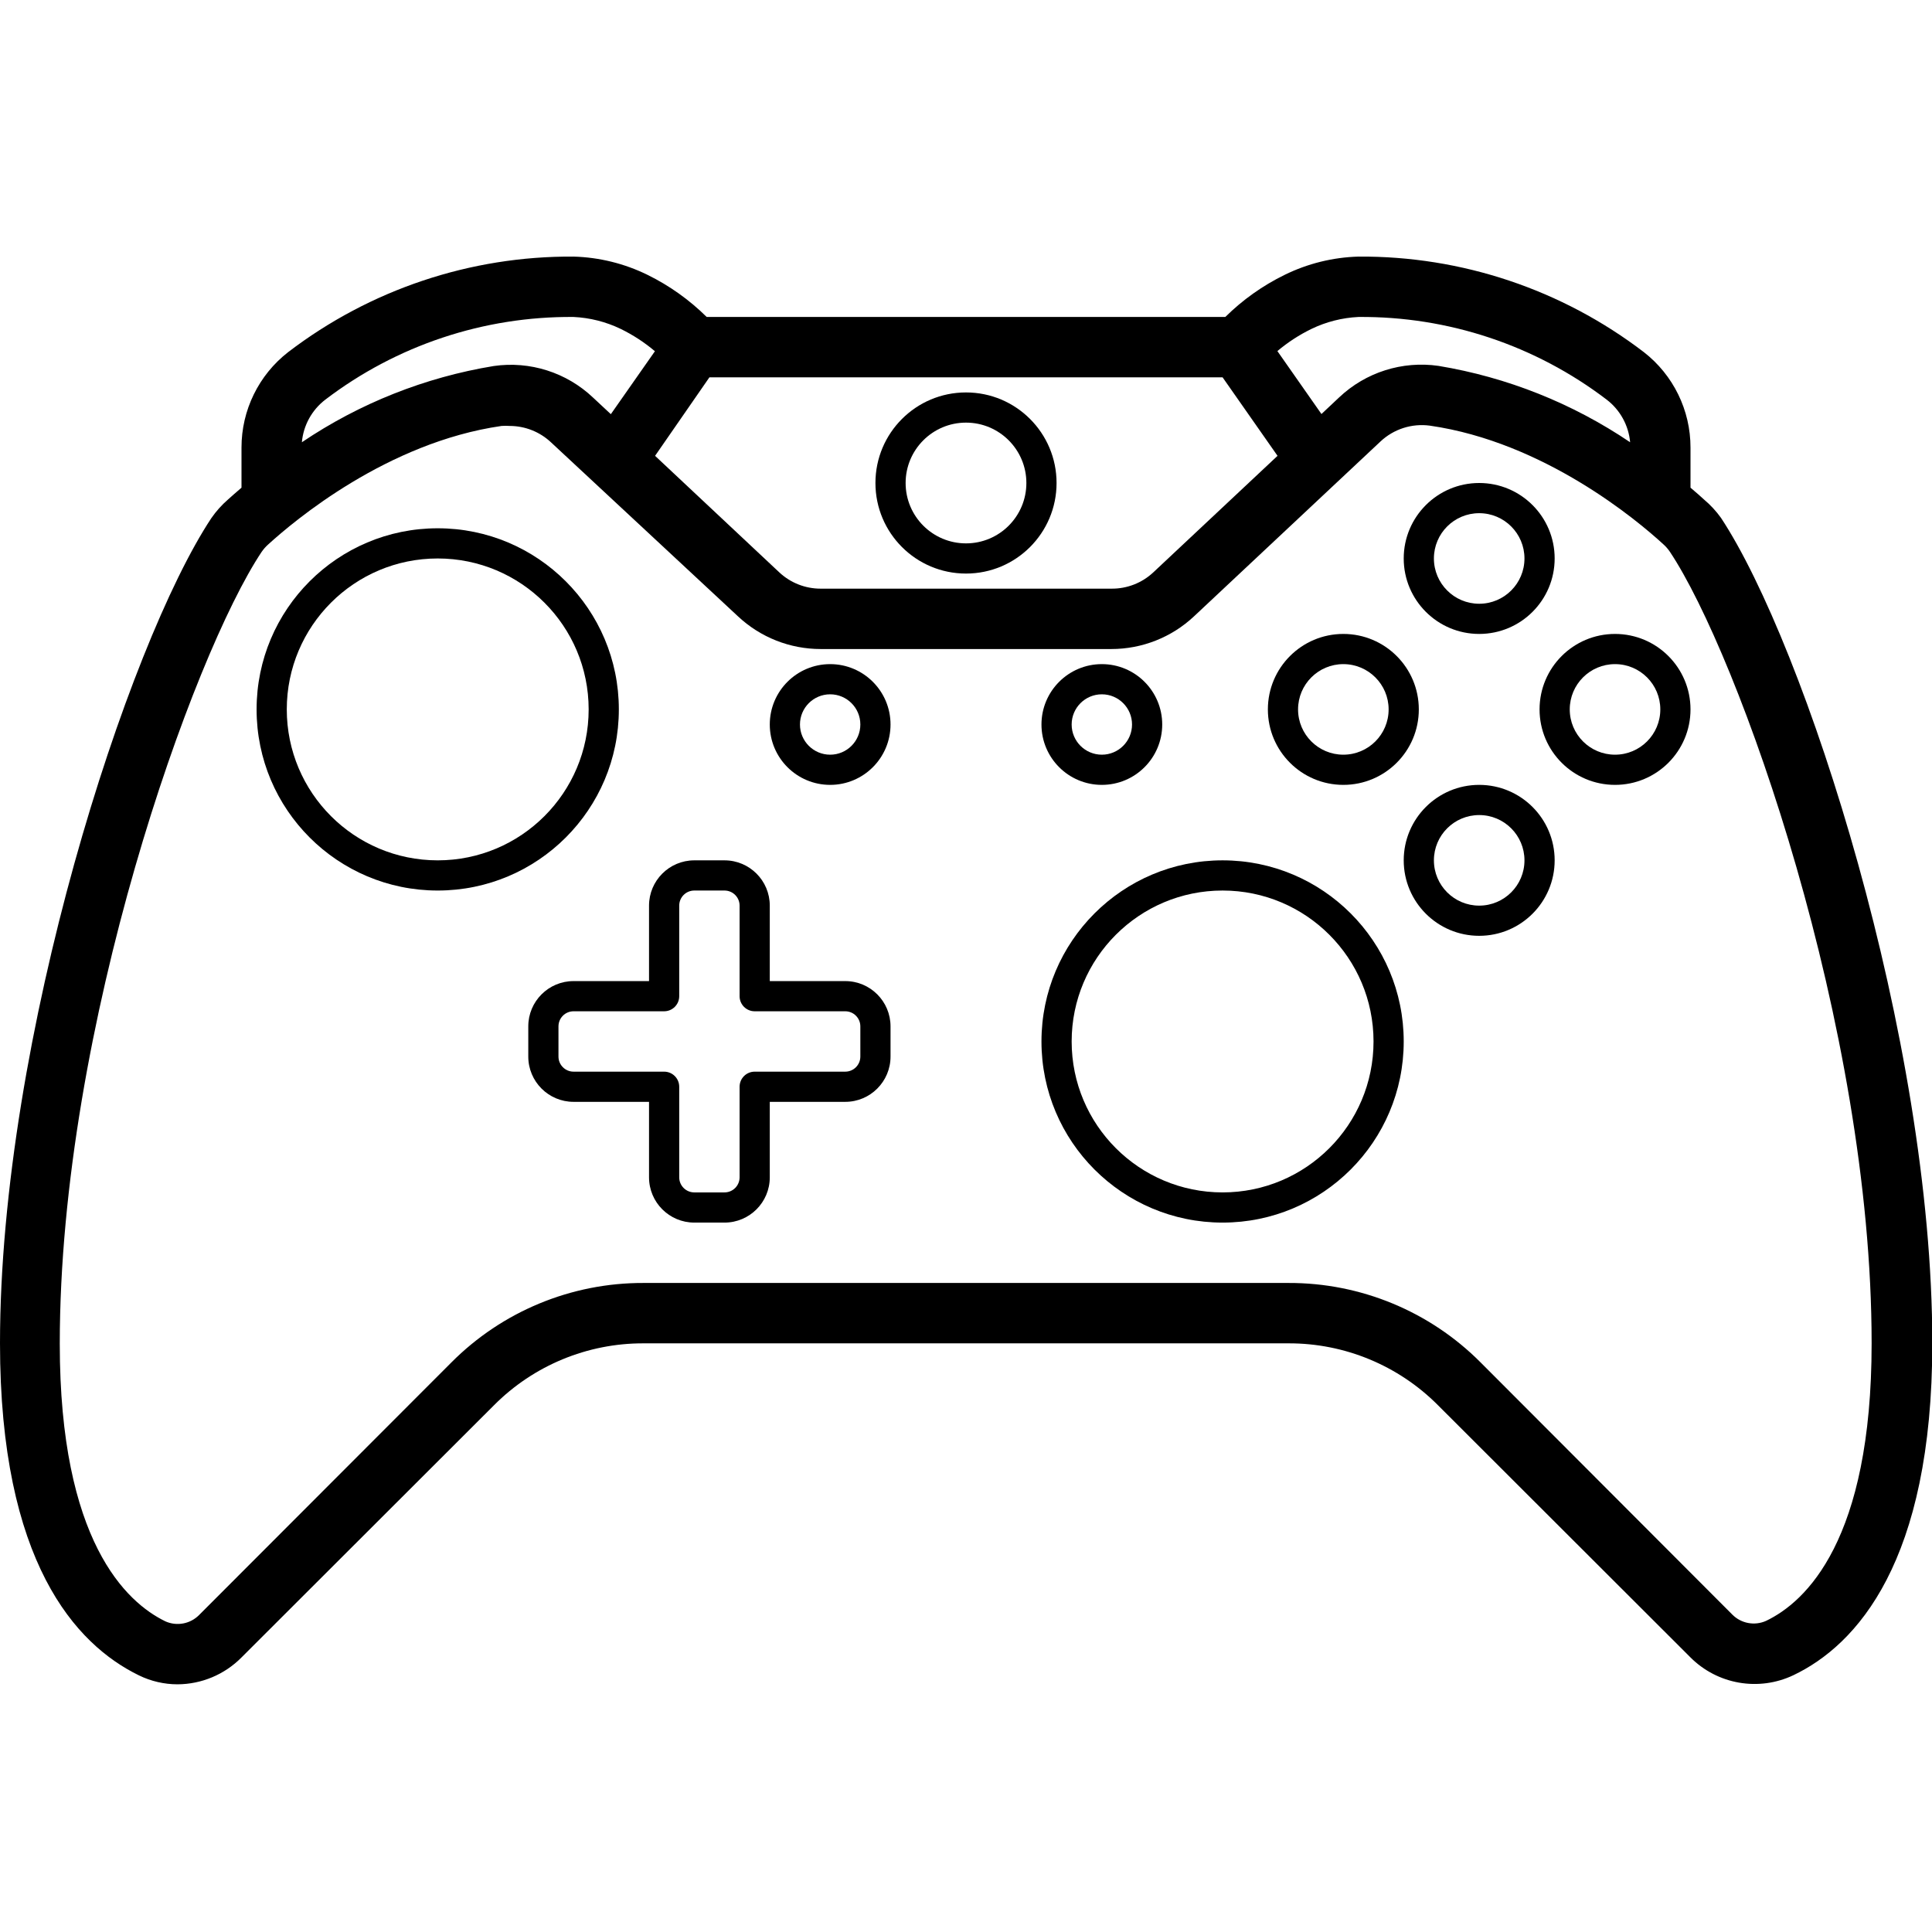
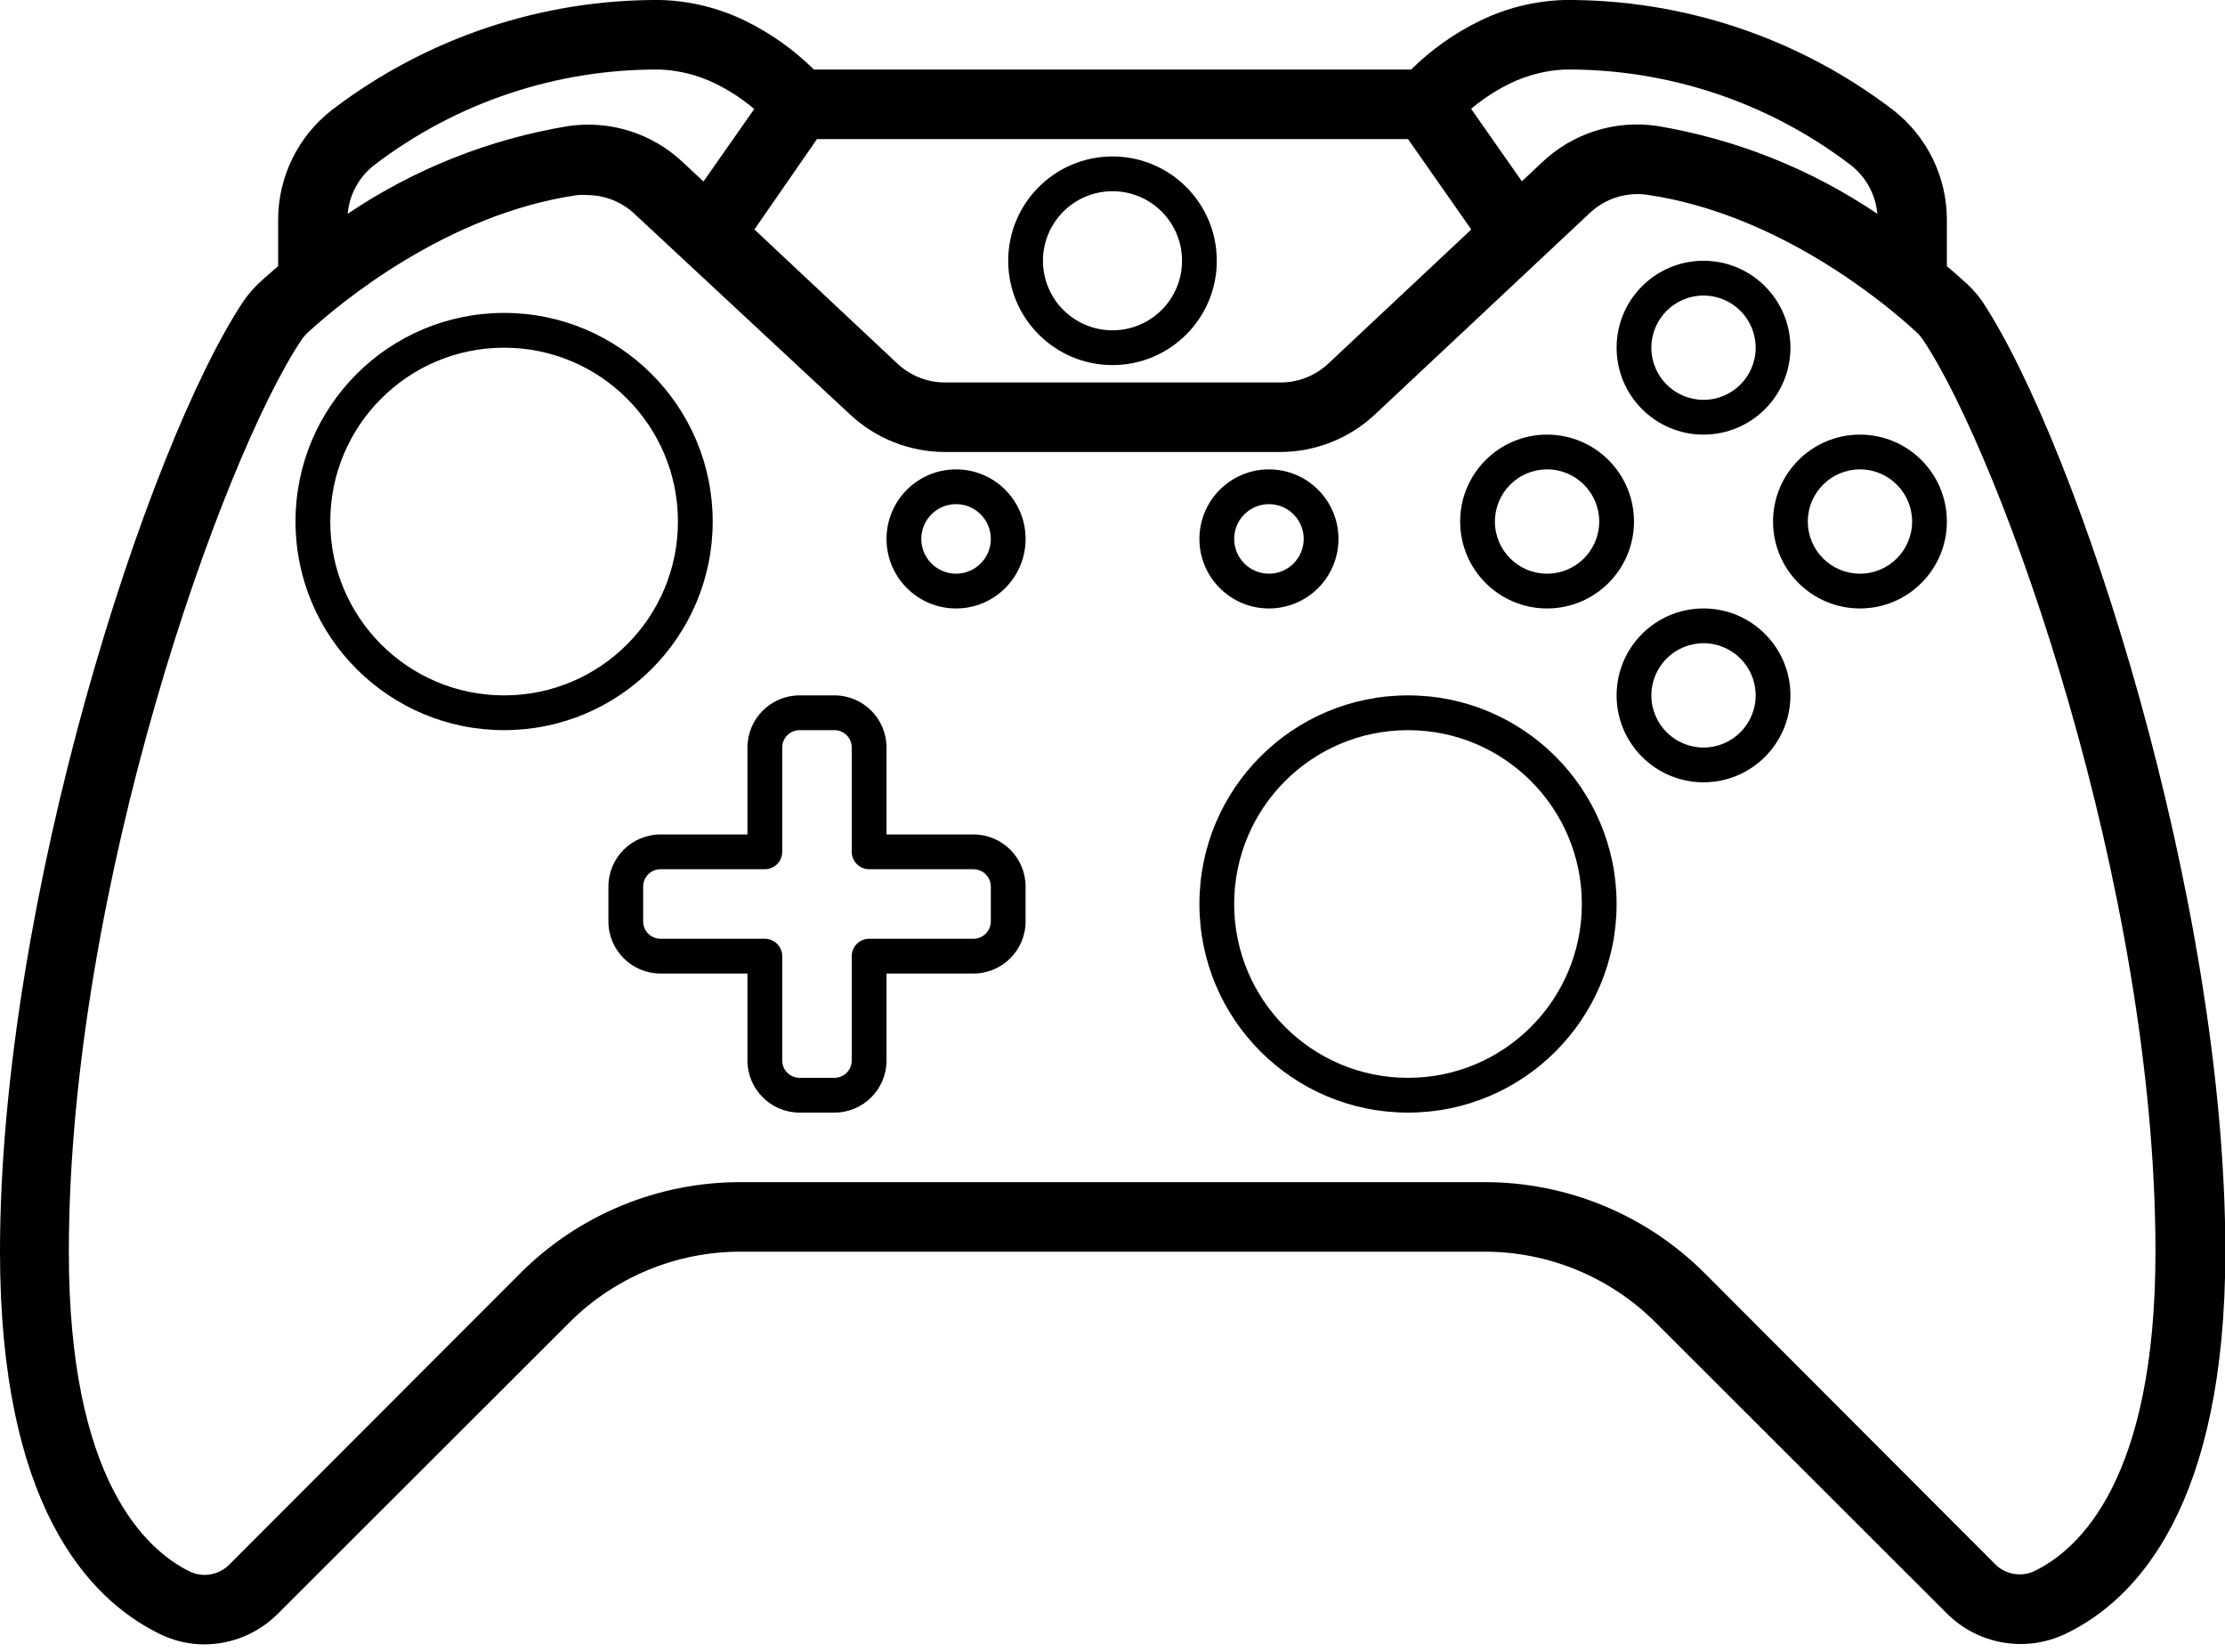
- <svg xmlns="http://www.w3.org/2000/svg" height="300px" width="300px" fill="#000000" data-name="Layer 1" viewBox="0 0 128 128" x="0px" y="0px">
+ <svg xmlns="http://www.w3.org/2000/svg" fill="#000000" viewBox="0 17 128 95">
  <path d="M98,52a5,5,0,1,0,5,5A5,5,0,0,0,98,52Zm0,8a3,3,0,1,1,3-3A3,3,0,0,1,98,60Z" />
X:<path d="M89,52a5,5,0,1,0-5-5A5,5,0,0,0,89,52Zm0-8a3,3,0,1,1-3,3A3,3,0,0,1,89,44Z" />
B:<path d="M107,42a5,5,0,1,0,5,5A5,5,0,0,0,107,42Zm0,8a3,3,0,1,1,3-3A3,3,0,0,1,107,50Z" />
Y:<path d="M98,42a5,5,0,1,0-5-5A5,5,0,0,0,98,42Zm0-8a3,3,0,1,1-3,3A3,3,0,0,1,98,34Z" />
Controller:<path d="M112.89,33.09c-.23-.21-.53-.48-.89-.78V29.65a8,8,0,0,0-3.09-6.32A30.78,30.78,0,0,0,90,17a11.86,11.86,0,0,0-4.89,1.21A14.91,14.91,0,0,0,81.18,21H46.82a14.91,14.91,0,0,0-3.92-2.79A11.86,11.86,0,0,0,38,17a30.79,30.79,0,0,0-18.91,6.33A8,8,0,0,0,16,29.65v2.66c-.36.31-.67.58-.89.78A6.68,6.68,0,0,0,14,34.33C8.45,42.72,0,68.8,0,89c0,14.47,5,19.95,9.21,22a5.83,5.83,0,0,0,2.55.59A6,6,0,0,0,16,109.81L32.73,93.1a13.91,13.91,0,0,1,9.9-4.1H85.37a13.91,13.91,0,0,1,9.9,4.1L112,109.81a6,6,0,0,0,6.81,1.18c4.2-2,9.21-7.52,9.21-22,0-20.2-8.45-46.28-14-54.68A6.66,6.66,0,0,0,112.89,33.09Zm-26-11.3A8.06,8.06,0,0,1,90,21a26.75,26.75,0,0,1,16.45,5.48A4,4,0,0,1,108,29.3,32,32,0,0,0,95.3,24.24a7.93,7.93,0,0,0-6.58,2.09l-1.17,1.1-2.92-4.17A10.91,10.91,0,0,1,86.89,21.79ZM81,25l3.64,5.2-8.23,7.72A4,4,0,0,1,73.63,39H54.37a4,4,0,0,1-2.74-1.08L43.4,30.2,47,25ZM21.55,26.48A26.75,26.75,0,0,1,38,21a8.05,8.05,0,0,1,3.12.79,10.91,10.91,0,0,1,2.27,1.48l-2.92,4.17-1.18-1.1a7.92,7.92,0,0,0-6.58-2.09A32,32,0,0,0,20,29.3,4,4,0,0,1,21.55,26.48ZM117,107.39a2,2,0,0,1-2.23-.42L98.1,90.27A17.88,17.88,0,0,0,85.37,85H42.63A17.88,17.88,0,0,0,29.9,90.27L13.19,107a2,2,0,0,1-2.23.42c-2.6-1.26-7-5.33-7-18.39,0-21,8.83-45.65,13.37-52.46a2.72,2.72,0,0,1,.44-.5c1.71-1.56,7.88-6.76,15.46-7.85a3.78,3.78,0,0,1,.54,0,4,4,0,0,1,2.74,1.09L48.9,40.84A8,8,0,0,0,54.37,43H73.63a8,8,0,0,0,5.47-2.16L91.46,29.25a4,4,0,0,1,3.27-1.05c7.58,1.09,13.75,6.28,15.46,7.85h0a2.7,2.7,0,0,1,.44.5C115.17,43.35,124,68,124,89,124,102.06,119.64,106.13,117,107.39Z" />
Home:<path d="M64,38a6,6,0,1,0-6-6A6,6,0,0,0,64,38Zm0-10a4,4,0,1,1-4,4A4,4,0,0,1,64,28Z" />
Start:<path d="M73,52a4,4,0,1,0-4-4A4,4,0,0,0,73,52Zm0-6a2,2,0,1,1-2,2A2,2,0,0,1,73,46Z" />
Back:<path d="M55,44a4,4,0,1,0,4,4A4,4,0,0,0,55,44Zm0,6a2,2,0,1,1,2-2A2,2,0,0,1,55,50Z" />
LS-Outer<path d="M41,47A12,12,0,1,0,29,59,12,12,0,0,0,41,47ZM29,57A10,10,0,1,1,39,47,10,10,0,0,1,29,57Z" />
LS-inner:
RS-Outer<path d="M81,57A12,12,0,1,0,93,69,12,12,0,0,0,81,57Zm0,22A10,10,0,1,1,91,69,10,10,0,0,1,81,79Z" />
RS-Inner:
Dpad:<path d="M56,65H51V60a3,3,0,0,0-3-3H46a3,3,0,0,0-3,3v5H38a3,3,0,0,0-3,3v2a3,3,0,0,0,3,3h5v5a3,3,0,0,0,3,3h2a3,3,0,0,0,3-3V73h5a3,3,0,0,0,3-3V68A3,3,0,0,0,56,65Zm1,5a1,1,0,0,1-1,1H50a1,1,0,0,0-1,1v6a1,1,0,0,1-1,1H46a1,1,0,0,1-1-1V72a1,1,0,0,0-1-1H38a1,1,0,0,1-1-1V68a1,1,0,0,1,1-1h6a1,1,0,0,0,1-1V60a1,1,0,0,1,1-1h2a1,1,0,0,1,1,1v6a1,1,0,0,0,1,1h6a1,1,0,0,1,1,1Z" />
</svg>
